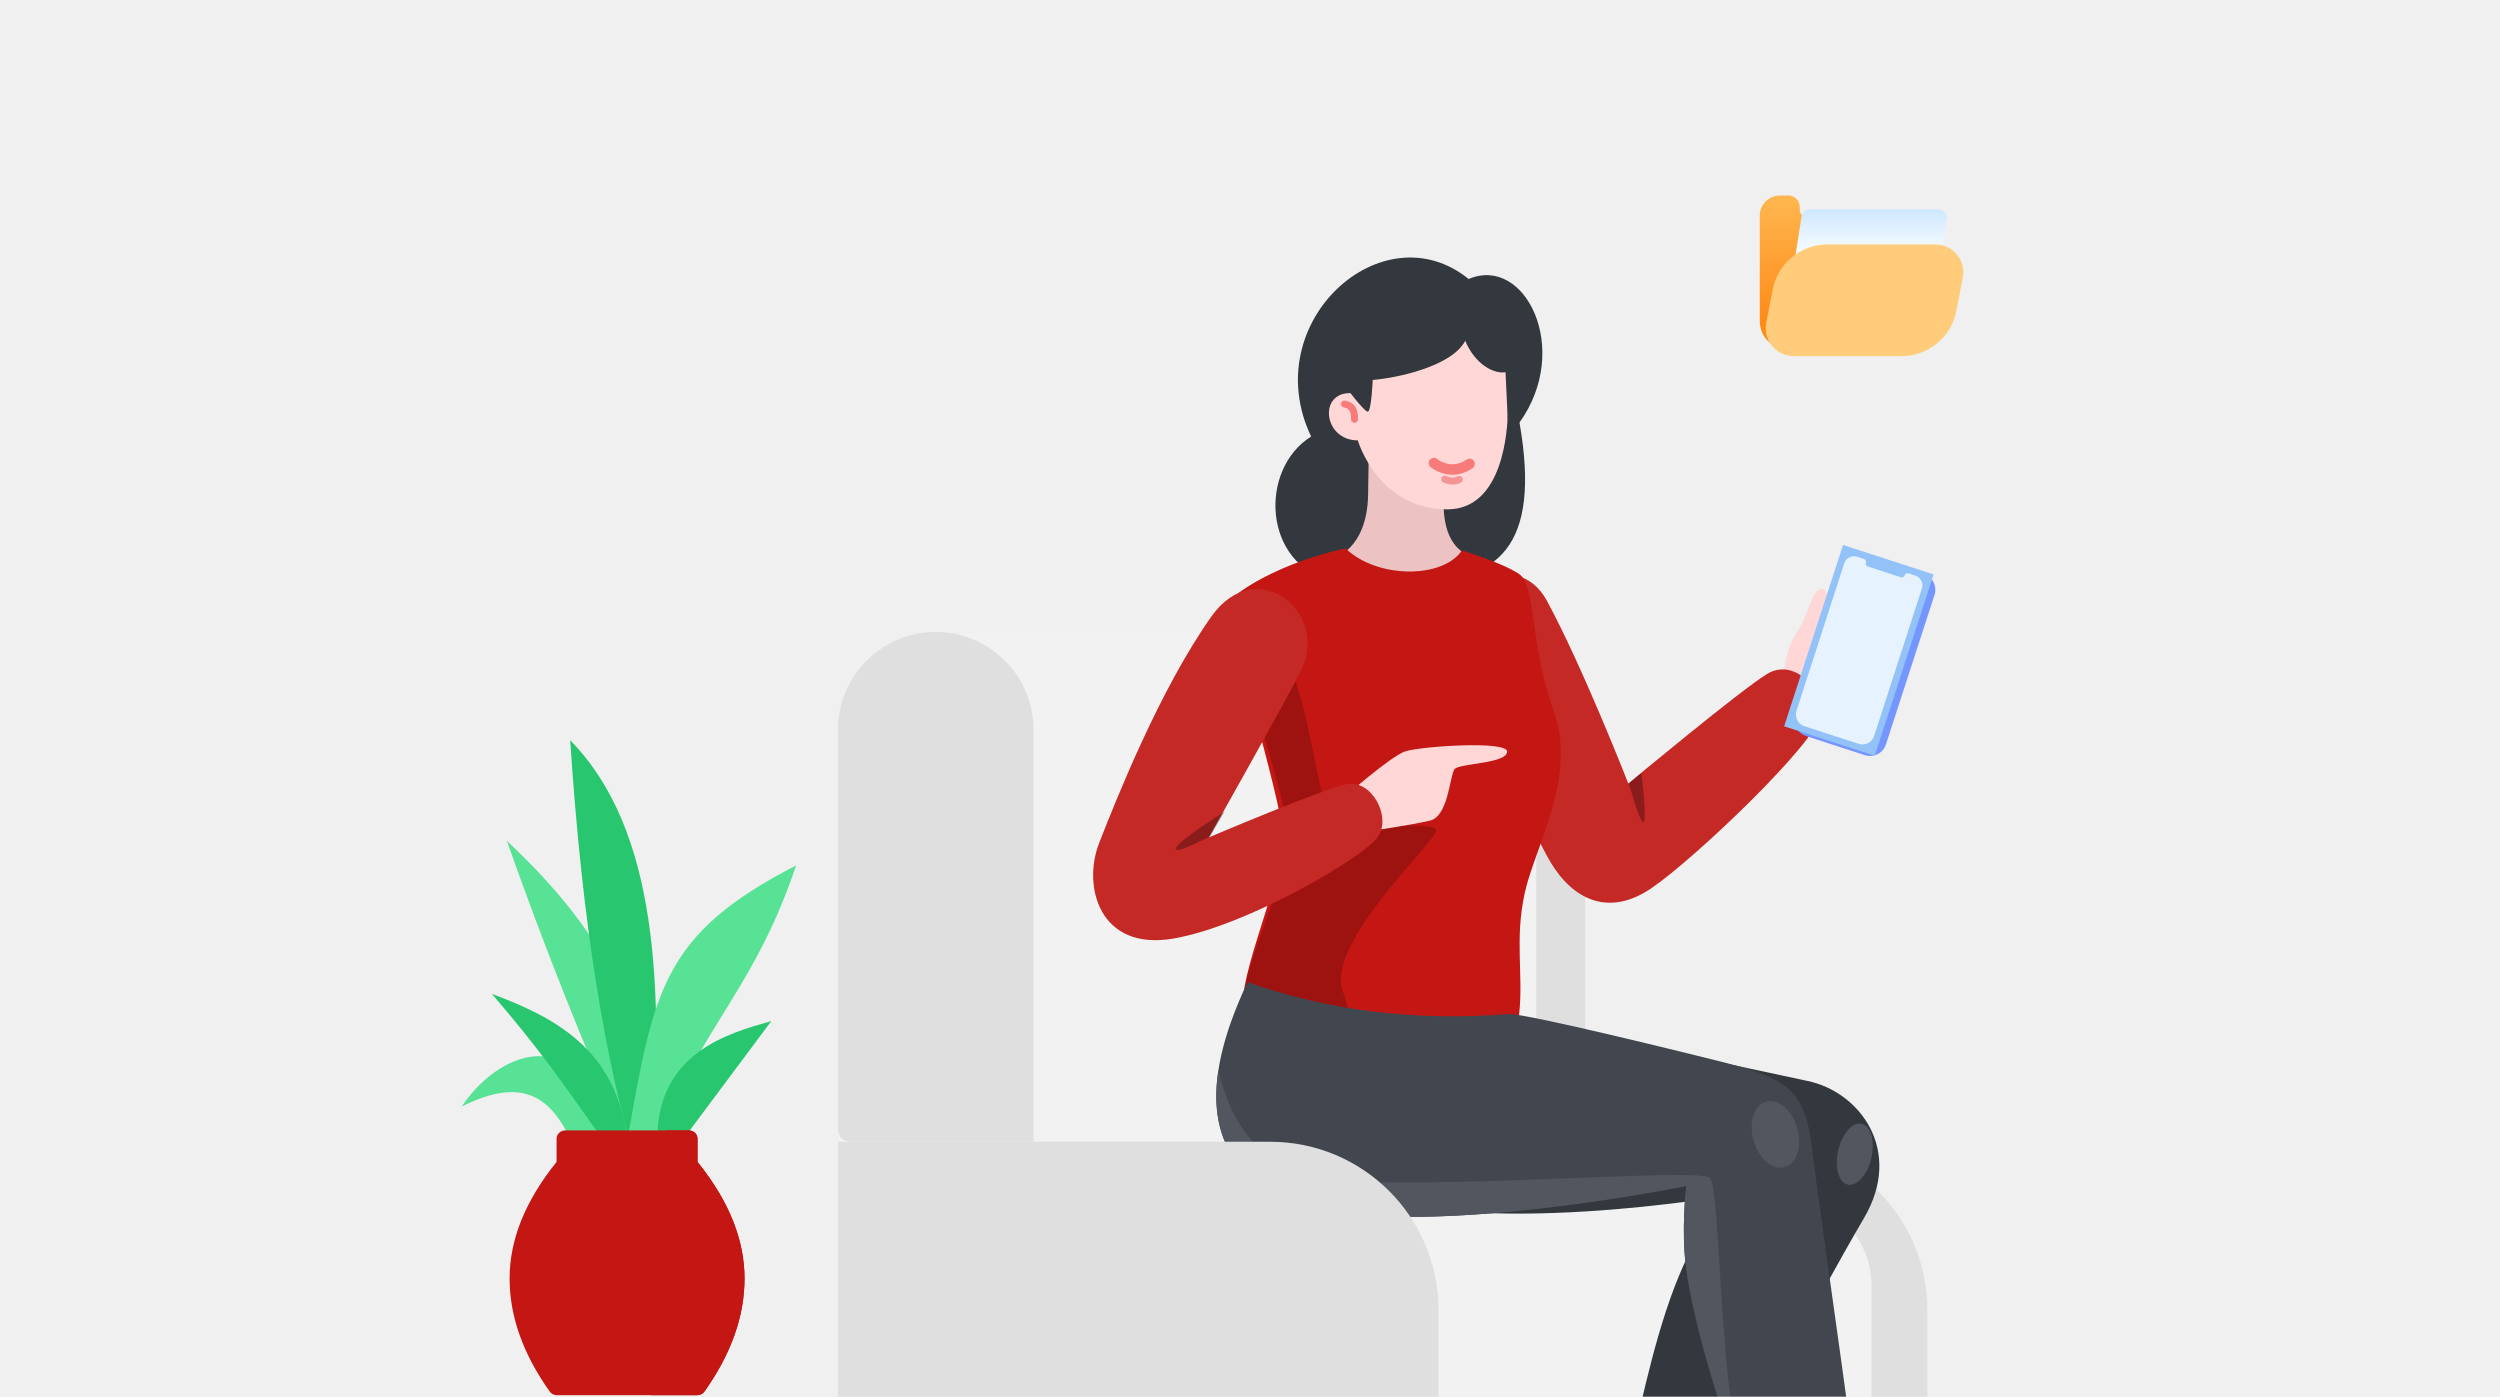
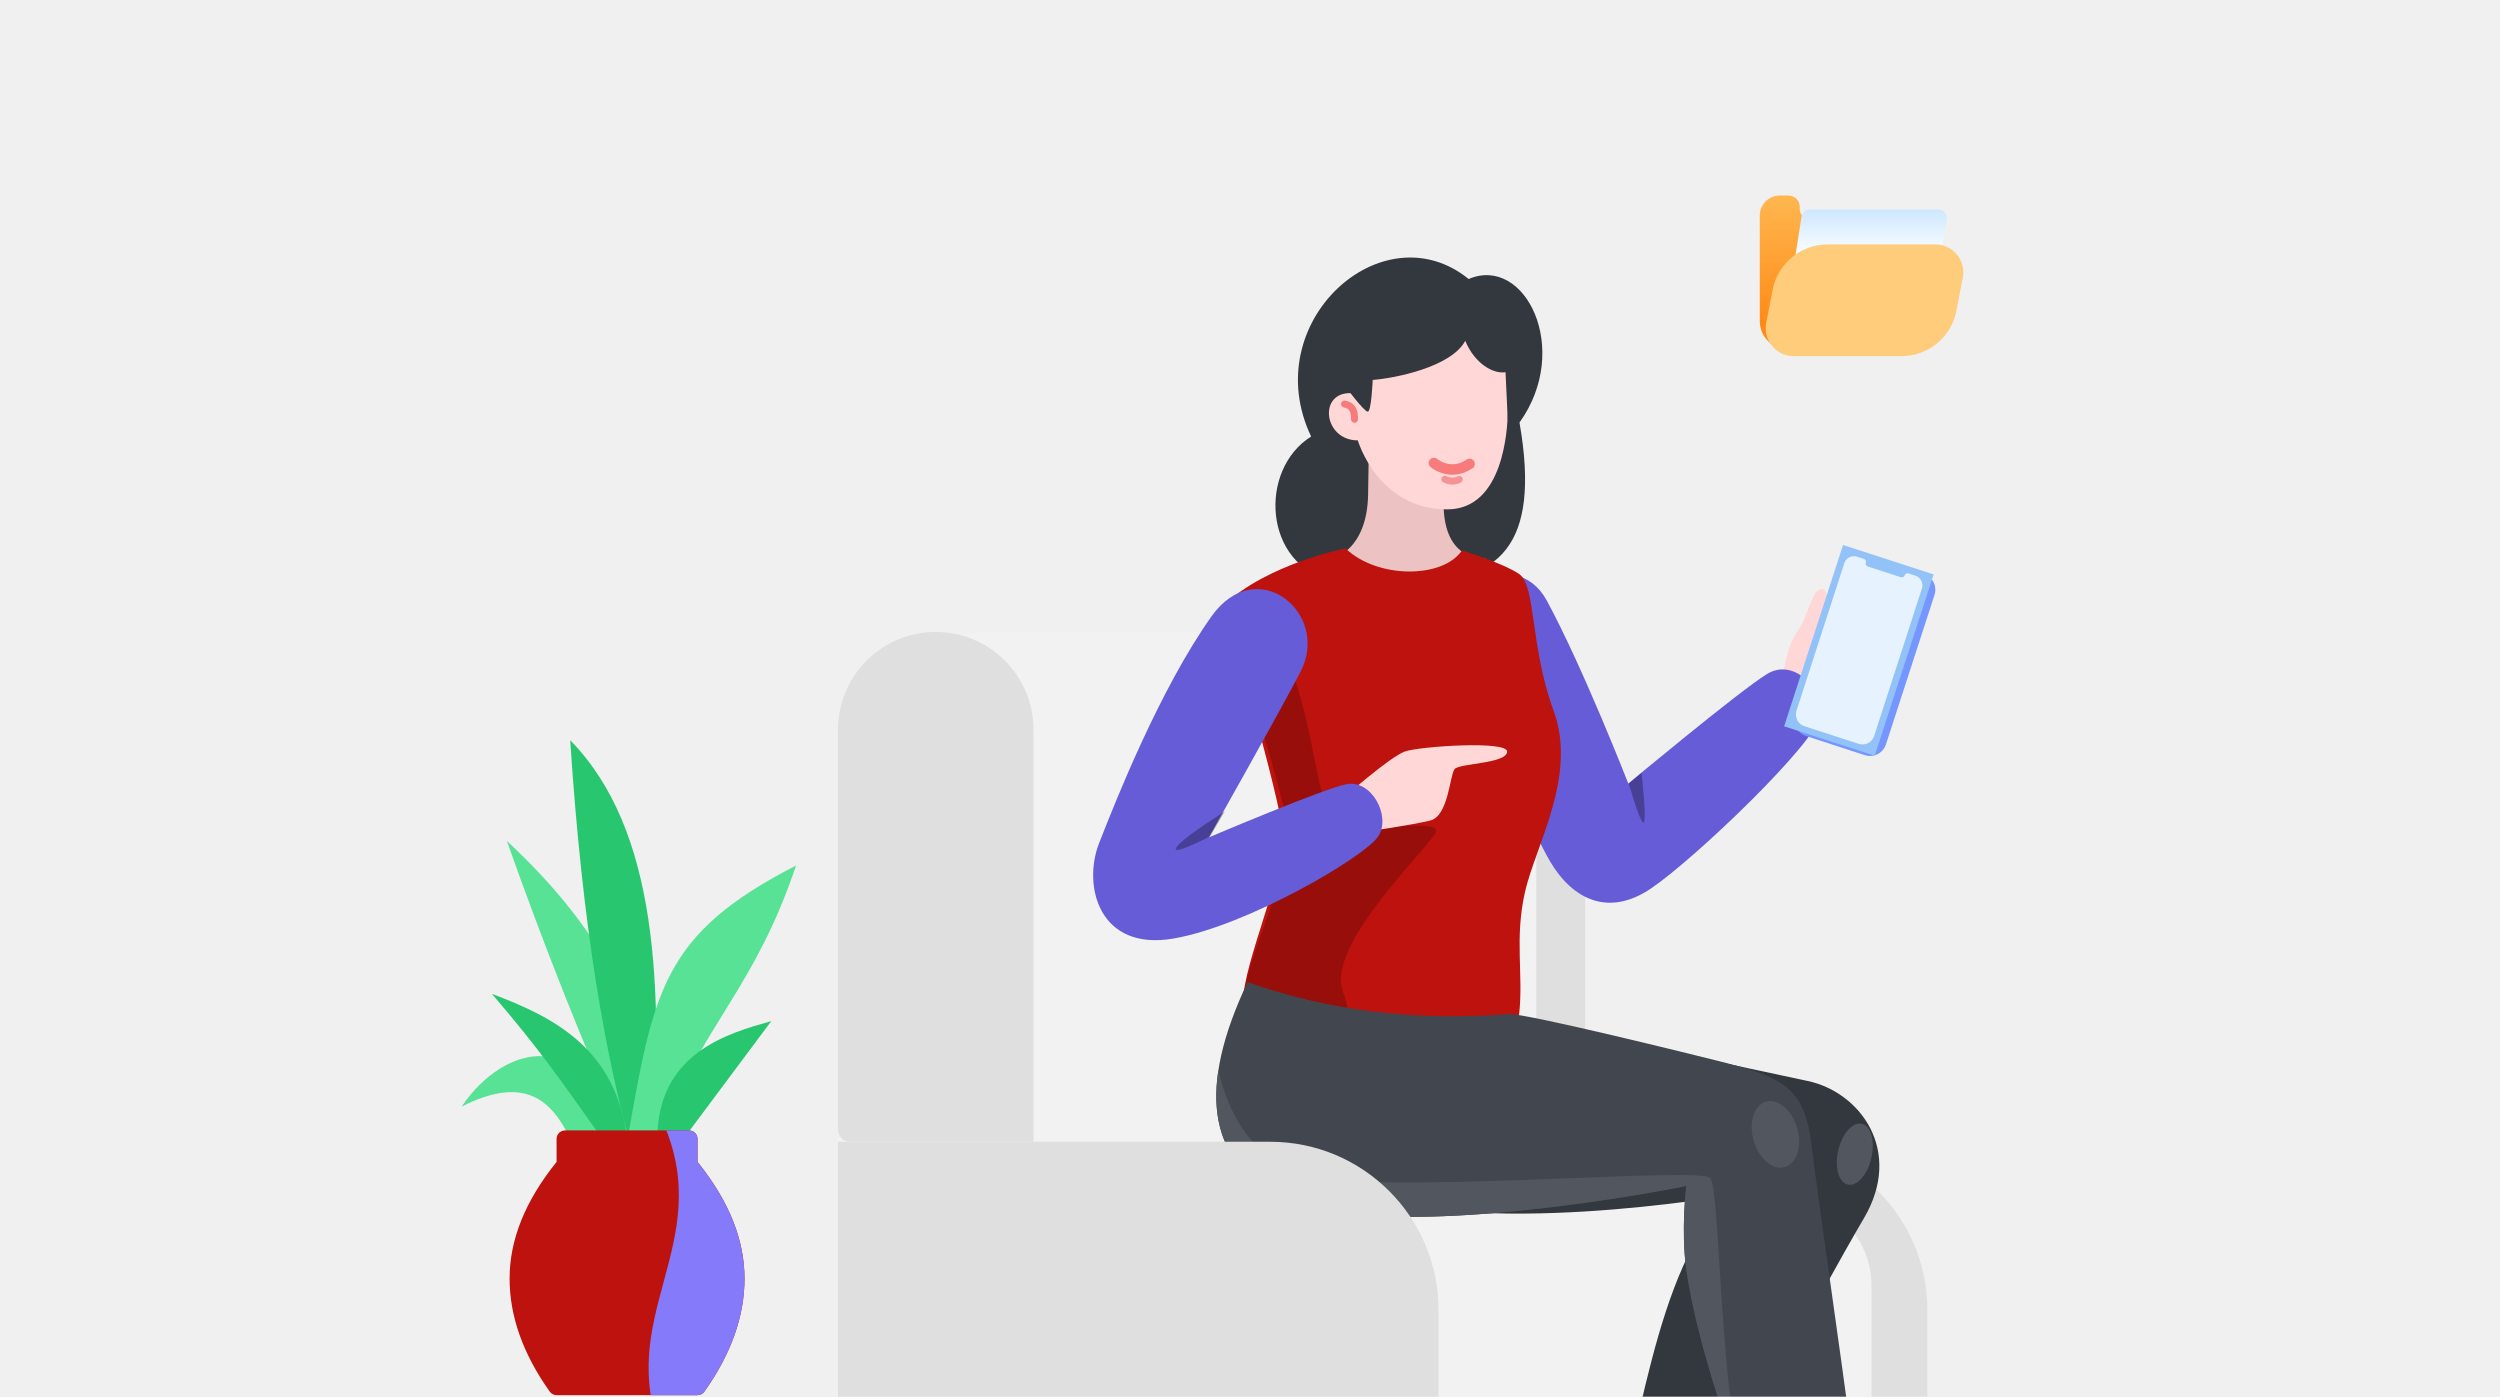
<svg xmlns="http://www.w3.org/2000/svg" xmlns:xlink="http://www.w3.org/1999/xlink" width="358px" height="200px" viewBox="0 0 358 200" version="1.1">
  <defs>
    <path d="M6,0 L352,0 C355.314,-6.08718376e-16 358,2.686 358,6 L358,200 L358,200 L0,200 L0,6 C-4.05812251e-16,2.686 2.686,6.08718376e-16 6,0 Z" id="path-1" />
    <linearGradient x1="50%" y1="81.177%" x2="50%" y2="-34.513%" id="linearGradient-3">
      <stop stop-color="#FF8C19" offset="0%" />
      <stop stop-color="#FFC967" offset="100%" />
    </linearGradient>
    <linearGradient x1="62.11%" y1="31.381%" x2="62.11%" y2="-27.478%" id="linearGradient-4">
      <stop stop-color="#F8FDFF" offset="0%" />
      <stop stop-color="#AAD4FF" offset="100%" />
    </linearGradient>
    <path d="M7.952,0.064 L25.69,0.064 C26.366,0.064 26.914,0.603 26.914,1.268 L26.914,4.578 C31.399,10.144 33.642,15.71 33.642,21.277 C33.642,26.672 31.727,32.066 27.896,37.461 C27.668,37.784 27.293,37.976 26.894,37.976 L6.749,37.976 C6.349,37.976 5.975,37.784 5.746,37.461 C1.915,32.066 0,26.672 0,21.277 C0,15.815 2.159,10.354 6.477,4.893 L6.728,4.578 L6.728,1.268 C6.728,0.603 7.276,0.064 7.952,0.064 Z" id="path-5" />
  </defs>
  <g id="📝-Pages-New" stroke="none" stroke-width="1" fill="none" fill-rule="evenodd">
    <g id="Knowledge-Base" transform="translate(-1052, -791)">
      <g id="Illustration" transform="translate(1052, 791)">
        <mask id="mask-2" fill="white">
          <use xlink:href="#path-1" />
        </mask>
        <g id="Mask" />
        <g mask="url(#mask-2)">
          <g transform="translate(178, 136.5) scale(-1, 1) translate(-178, -136.5) translate(66, 28)">
            <path d="M38.111,135.5 L100,135.5 L100,135.5 L100,201.5 C100,203.709 98.209,205.5 96,205.5 L18,205.5 C15.791,205.5 14,203.709 14,201.5 L14,159.611 C14,146.295 24.795,135.5 38.111,135.5 Z" id="Rectangle" fill="#DFDFDF" />
            <path d="M86.58,62.796 L100,62.5 L100,62.5 L100,142.5 L63,142.5 L63,86.901 C63,73.792 73.474,63.084 86.58,62.796 Z" id="Rectangle" fill="#DFDFDF" />
            <path d="M94.111,62.5 L148.16,62.5 C160.222,62.5 170,72.278 170,84.34 L170,141.753 C170,142.718 169.218,143.5 168.253,143.5 L70,143.5 L70,143.5 L70,86.611 C70,73.295 80.795,62.5 94.111,62.5 Z" id="Rectangle" fill="#F2F2F2" />
            <path d="M156,62.5 C163.732,62.5 170,68.768 170,76.5 L170,133.753 C170,134.718 169.218,135.5 168.253,135.5 L142,135.5 L142,135.5 L142,76.5 C142,68.768 148.268,62.5 156,62.5 Z" id="Rectangle" fill="#DFDFDF" />
            <path d="M34.6,143.5 L96,143.5 L96,143.5 L96,196.5 L22,196.5 L22,156.1 C22,149.141 27.641,143.5 34.6,143.5 Z" id="Rectangle" fill="#F2F2F2" />
            <g id="Wom1.4" stroke-width="1" fill="none" transform="translate(67, 112.5) scale(-1, 1) translate(-67, -112.5) translate(0, 8.5)">
              <g id="Head" transform="translate(26.64127, 0.378756)">
                <path d="M8.147,46.319 C-1.785,44.004 -2.439,30.361 5.112,25.629 C-2.676,9.292 15.333,-6.928 27.669,3.075 C35.756,-0.389 42.476,13.129 34.951,23.628 C38.106,41.654 31.685,46.314 20.109,46.512 L8.147,46.319 Z" id="Path" fill="#33373E" />
                <path d="M8.271,43.06 C8.271,43.06 13.102,41.925 13.27,34.003 C13.437,26.08 13.32,23.376 13.32,23.376 L23.962,23.184 C23.962,23.184 24.078,32.013 24.08,35.207 C24.084,43.785 30.057,43.06 30.057,43.06 C30.057,43.06 28.815,50.016 19.172,50.558 C11.642,50.983 8.271,43.06 8.271,43.06 Z" id="Path" fill="#EDC2C2" />
                <path d="M10.839,19.42 C6.091,19.236 6.866,26.191 11.797,26.182 C11.797,26.182 14.662,36.062 24.607,36.062 C32.684,36.062 33.209,24.546 33.282,22.249 C33.361,19.8 33.371,11.753 33.371,11.753 L10.654,11.742 L10.839,19.42 Z" id="Path" fill="#FFD7D7" />
                <path d="M22.866,28.633 C22.866,28.633 24.498,31.274 27.688,30.334" id="Path" stroke="#F77B7B" stroke-width="1.5" stroke-linecap="round" transform="translate(25.27694, 29.58442) rotate(-18) translate(-25.27694, -29.58442) " />
                <path d="M24.249,31.785 C24.998,32.099 25.708,32.099 26.329,31.738" id="Path" stroke="#F49494" stroke-linecap="round" transform="translate(25.28918, 31.87678) rotate(2) translate(-25.28918, -31.87678) " />
                <path d="M11.057,23.277 C11.356,22.201 11.224,21.261 10.156,20.832" id="Path-8" stroke="#F77B7B" stroke-linecap="round" transform="translate(10.6761, 22.05471) rotate(-13) translate(-10.6761, -22.05471) " />
                <path d="M10.088,18.56 C10.088,18.56 12.69,22.055 13.217,22.073 C13.744,22.092 13.929,17.529 13.929,17.529 C17.121,17.285 25.199,15.675 27.18,11.924 C28.564,15.234 31.212,16.703 32.951,16.421 L33.281,23.452 L34.093,9.317 L9.451,9.317 L10.088,18.56 Z" id="Path" fill="#33373E" />
              </g>
              <g id="LLeg" transform="translate(30.04037, 107.25)" fill="#33373E">
                <path d="M16.635,0.026 C24.043,0.357 65.276,9.483 72.767,11.034 C80.258,12.584 86.591,20.974 80.879,30.689 C74.463,41.595 57.909,72.567 53.889,79.549 C51.9,83.005 41.864,81.067 44.221,75.267 C48.616,64.455 50.657,37.292 61.861,27.388 C61.861,27.388 24.181,33.951 7.905,26.434 C-3.924,20.969 -1.248,-0.775 16.635,0.026 Z" id="Path" />
              </g>
              <g id="LArm" transform="translate(52.38391, 45.76)">
                <path d="M46.782,17.675 C46.782,17.675 46.699,11.643 48.807,8.49 C50.916,5.338 50.999,1.989 52.595,2.099 C54.191,2.208 52.611,9.992 52.611,9.992 C52.611,9.992 54.636,9.218 56.09,8.239 C57.545,7.26 61.955,2.432 62.986,3.288 C64.734,4.745 61.919,12.967 60.386,14.61 C58.848,16.255 50.445,21.661 50.445,21.661 L46.782,17.675 Z" id="Path" fill="#FFD7D7" />
-                 <path d="M1.256,14.061 C4.702,22.06 11.012,36.754 13.613,41.138 C16.873,46.628 22.014,49.047 28.033,44.973 C34.357,40.693 51.771,23.999 52.282,20.217 C52.788,16.435 48.526,11.898 44.669,14.247 C40.812,16.596 24.787,29.942 24.787,29.942 C24.787,29.942 18.32,13.351 13.117,3.74 C8.611,-4.575 -3.99,1.9 1.256,14.061 Z" id="Path" fill="#c52926" />
+                 <path d="M1.256,14.061 C4.702,22.06 11.012,36.754 13.613,41.138 C16.873,46.628 22.014,49.047 28.033,44.973 C34.357,40.693 51.771,23.999 52.282,20.217 C52.788,16.435 48.526,11.898 44.669,14.247 C40.812,16.596 24.787,29.942 24.787,29.942 C24.787,29.942 18.32,13.351 13.117,3.74 C8.611,-4.575 -3.99,1.9 1.256,14.061 Z" id="Path" fill="#675CD7" />
                <path d="M24.854,29.951 C26.012,33.882 26.726,35.733 26.997,35.506 C27.268,35.278 27.164,32.913 26.687,28.41 L24.854,29.951 Z" id="Path" fill-opacity="0.303" fill="#000000" />
              </g>
              <g id="PhoneMini4" transform="translate(110.3976, 56.90821) scale(-1, 1) rotate(-18) translate(-110.3976, -56.90821) translate(102.3976, 42.40821)">
                <g id="Group-3" transform="translate(0, 0)">
                  <path d="M2.834,1.009 L11.674,1.009 C12.999,1.009 14.074,2.083 14.074,3.409 L14.074,25.909 C14.074,27.234 12.999,28.309 11.674,28.309 L2.834,28.309 C1.509,28.309 0.434,27.234 0.434,25.909 L0.434,3.409 C0.434,2.083 1.509,1.009 2.834,1.009 Z" id="Rectangle" fill="#7596FF" fill-rule="nonzero" />
                  <rect id="Rectangle" fill="#93C2F9" x="1.461" y="0.65" width="13.64" height="27.3" />
                  <path d="M3.899,1.625 L4.934,1.625 C5.145,1.625 5.32,1.777 5.356,1.977 L5.363,2.055 C5.363,2.292 5.555,2.484 5.793,2.484 L10.781,2.484 C10.991,2.484 11.167,2.332 11.203,2.132 L11.21,2.055 C11.21,1.817 11.402,1.625 11.639,1.625 L12.669,1.625 C13.433,1.625 14.06,2.214 14.121,2.964 L14.126,3.085 L14.126,3.085 L14.106,25.285 C14.104,26.254 13.319,27.038 12.351,27.04 L4.167,27.04 C3.241,27.041 2.482,26.323 2.418,25.412 L2.413,25.287 C2.413,25.286 2.413,25.285 2.415,25.285 L2.434,3.09 C2.435,2.281 3.091,1.625 3.899,1.625 Z" id="Rectangle" fill="#E6F3FF" fill-rule="nonzero" />
                </g>
              </g>
              <g id="Body" transform="translate(19.19922, 42.03301)">
-                 <path d="M0,8.15 C0,8.15 8.305,35.978 8.551,41.246 C8.797,46.514 1.758,61.997 2.957,65.911 C5.72,74.954 40.995,78.848 42.343,66.682 C42.971,61.009 41.663,55.917 43.17,49.231 C44.672,42.546 50.709,32.612 47.285,23.271 C43.861,13.931 44.778,5.29 42.329,3.657 C39.88,2.024 34.156,0.289 34.156,0.289 C31.372,4.389 21.973,4.329 17.489,-4.61852778e-14 C17.489,-4.61852778e-14 6.348,2.163 0,8.15 Z" id="Path" fill="#c41713" />
+                 <path d="M0,8.15 C0,8.15 8.305,35.978 8.551,41.246 C8.797,46.514 1.758,61.997 2.957,65.911 C5.72,74.954 40.995,78.848 42.343,66.682 C42.971,61.009 41.663,55.917 43.17,49.231 C44.672,42.546 50.709,32.612 47.285,23.271 C43.861,13.931 44.778,5.29 42.329,3.657 C39.88,2.024 34.156,0.289 34.156,0.289 C31.372,4.389 21.973,4.329 17.489,-4.61852778e-14 C17.489,-4.61852778e-14 6.348,2.163 0,8.15 Z" id="Path" fill="#bd120d" />
                <path d="M7.442,12.657 C12.978,21.448 12.961,36.755 15.934,38.76 C18.907,40.764 30.479,38.797 30.479,40.385 C30.479,41.972 14.488,56.522 17.113,63.477 C18.487,67.119 18.115,70.377 15.994,73.251 L15.302,73.1 C9.002,71.675 3.936,69.117 2.957,65.911 C1.758,61.997 9.609,46.514 9.363,41.246 C9.154,36.774 2.553,16.046 0.563,9.882 C2.183,7.021 4.476,7.946 7.442,12.657 Z" id="Path" fill-opacity="0.199" fill="#000000" />
              </g>
              <g id="RArm" transform="translate(0, 47.85625)">
                <path d="M36.081,30.158 C36.081,30.158 43.076,23.962 45.217,23.243 C47.359,22.524 59.9,21.661 59.821,23.285 C59.731,25.026 52.995,24.926 52.297,25.782 C51.599,26.638 51.44,32.491 48.802,33.148 C46.169,33.805 38.275,34.938 38.275,34.938 L36.081,30.158 Z" id="Path" fill="#FFD7D7" />
-                 <path d="M17.471,3.926 C10.102,14.334 3.81,30.189 1.395,36.371 C-1.021,42.552 1.416,51.876 12.036,50.045 C22.637,48.22 39.504,38.3 41.37,35.406 C43.237,32.513 40.401,27.247 36.831,27.937 C33.523,28.574 17.116,35.556 17.116,35.556 C17.116,35.556 27.672,16.832 30.249,11.813 C34.554,3.431 23.963,-5.246 17.471,3.926 Z" id="Path" fill="#c52926" />
+                 <path d="M17.471,3.926 C10.102,14.334 3.81,30.189 1.395,36.371 C-1.021,42.552 1.416,51.876 12.036,50.045 C22.637,48.22 39.504,38.3 41.37,35.406 C43.237,32.513 40.401,27.247 36.831,27.937 C33.523,28.574 17.116,35.556 17.116,35.556 C17.116,35.556 27.672,16.832 30.249,11.813 C34.554,3.431 23.963,-5.246 17.471,3.926 Z" id="Path" fill="#675CD7" />
                <path d="M17.283,35.428 C13.598,37.26 11.98,37.792 12.429,37.024 C12.879,36.255 15.2,34.521 19.393,31.821 L17.283,35.428 Z" id="Path" fill-opacity="0.303" fill="#000000" />
              </g>
              <g id="RLeg" transform="translate(17.86184, 104)">
                <path d="M4.789,0.143 C-2.392,15.318 -0.936,25.511 9.154,30.722 C23.792,38.281 67.612,29.341 67.612,29.341 C67.612,29.341 66.829,35.65 67.612,41.277 C69.657,55.972 79.383,80.456 81.441,83.533 C84.286,87.787 92.955,84.579 93.118,81.036 C93.282,77.494 86.583,32.251 85.565,23.623 C84.552,14.995 81.352,13.742 72.008,11.383 C69.862,10.842 44.476,4.528 42.151,4.712 C28.829,5.766 16.375,4.243 4.789,0.143 Z" id="Path" fill="#42474F" />
                <path d="M16.595,28.373 C31.087,29.998 69.453,26.648 70.994,28.17 C72.465,29.624 72.22,54.905 75.52,69.538 L75.018,68.156 C71.914,59.53 68.692,49.038 67.612,41.277 C66.829,35.65 67.612,29.341 67.612,29.341 L65.845,29.683 C57.515,31.249 22.035,37.374 9.154,30.722 C2.175,27.118 -0.673,21.13 0.61,12.759 C2.819,22.221 8.148,27.426 16.595,28.373 Z" id="Path" fill="#52565E" />
                <ellipse id="Oval" fill="#52565E" transform="translate(91.74491, 24.78125) rotate(13) translate(-91.74491, -24.78125) " cx="91.745" cy="24.781" rx="2.436" ry="4.469" />
                <ellipse id="Oval" fill="#52565E" transform="translate(80.37828, 21.9375) rotate(-16) translate(-80.37828, -21.9375) " cx="80.378" cy="21.938" rx="3.248" ry="4.875" />
              </g>
            </g>
            <path d="M108.111,135.5 L170,135.5 L170,135.5 L170,203.753 C170,204.718 169.218,205.5 168.253,205.5 L84,205.5 L84,205.5 L84,159.611 C84,146.295 94.795,135.5 108.111,135.5 Z" id="Rectangle" fill="#DFDFDF" />
            <g id="Group-37" stroke-width="1" fill="none" transform="translate(23, 11.5) scale(-1, 1) translate(-23, -11.5) translate(8, 0)">
              <path d="M2.862,0 L4.11,0 C5.002,5.82428401e-17 5.725,0.723 5.725,1.615 L5.725,2.01 C5.725,2.683 6.271,3.229 6.944,3.229 L22,3.229 C24.209,3.229 26,5.02 26,7.229 L26,18 C26,20.209 24.209,22 22,22 L4,22 C1.791,22 2.705415e-16,20.209 0,18 L0,2.862 C-1.93595067e-16,1.282 1.282,2.90392601e-16 2.862,0 Z" id="Rectangle" fill="url(#linearGradient-3)" />
              <path d="M7.184,2 L25.574,2 C26.248,2 26.794,2.546 26.794,3.219 C26.794,3.283 26.789,3.346 26.779,3.408 L24.021,20.97 C23.928,21.563 23.417,22 22.816,22 L4.426,22 C3.752,22 3.206,21.454 3.206,20.781 C3.206,20.717 3.211,20.654 3.221,20.592 L5.979,3.03 C6.072,2.437 6.583,2 7.184,2 Z" id="Rectangle" fill="url(#linearGradient-4)" />
              <path d="M29.075,11.763 L28.149,16.526 C27.419,20.285 24.126,23 20.296,23 L4.852,23 C2.643,23 0.852,21.209 0.852,19 C0.852,18.744 0.876,18.489 0.925,18.237 L1.851,13.474 C2.581,9.715 5.874,7 9.704,7 L25.148,7 C27.357,7 29.148,8.791 29.148,11 C29.148,11.256 29.124,11.511 29.075,11.763 Z" id="Rectangle" fill="#FFCC7B" />
            </g>
            <g id="Group-79" stroke-width="1" fill="none" transform="translate(176, 78)">
              <g id="Group-86">
                <path d="M23.979,58.234 C30.346,43.991 36.13,29.363 41.424,14.412 C29.228,25.78 19.744,39.63 21.095,58.234 L23.979,58.234 Z" id="Path-113" fill="#57E295" />
                <path d="M20.586,59.721 C19.079,35.435 19.718,12.88 32.347,0 C30.605,26.665 27.346,45.45 23.219,59.721 L20.586,59.721 Z" id="Rectangle" fill="#28C76F" />
                <path d="M20.007,57.192 C12.951,40.221 5.861,35.356 2.45563569e-14,17.935 C19.181,27.771 20.383,35.893 24.148,57.192 L20.007,57.192 Z" id="Path-112" fill="#57E295" />
                <path d="M16.209,57.192 L3.551,40.221 C9.665,41.944 19.883,44.735 19.883,57.192 L16.209,57.192 Z" id="Path-114" fill="#28C76F" />
                <path d="M28.048,57.192 L32.271,57.192 C34.954,51.651 38.735,47.837 47.884,52.461 C41.887,43.427 29.583,40.694 28.048,57.192 Z" id="Path-116" fill="#57E295" />
                <path d="M24.164,57.192 L27.675,57.192 C34.12,48.078 36.891,44.106 43.56,36.323 C34.774,39.62 25.756,44.106 24.164,57.192 Z" id="Path-117" fill="#28C76F" />
              </g>
              <g id="Group-85" transform="translate(7.384615, 55.8125)">
                <mask id="mask-6" fill="white">
                  <use xlink:href="#path-5" />
                </mask>
-                 <use id="Rectangle" fill="#c41713" xlink:href="#path-5" />
-                 <path d="M-4.282,-0.978 L11.622,-0.978 C4.008,16.458 19.027,26.784 11.622,44.155 L-4.282,44.155 L-4.282,-0.978 Z" id="Rectangle" fill="#c41713" mask="url(#mask-6)" />
+                 <use id="Rectangle" fill="#bd120d" xlink:href="#path-5" />
+                 <path d="M-4.282,-0.978 L11.622,-0.978 C4.008,16.458 19.027,26.784 11.622,44.155 L-4.282,44.155 L-4.282,-0.978 Z" id="Rectangle" fill="#857AF9" mask="url(#mask-6)" />
              </g>
            </g>
          </g>
        </g>
      </g>
    </g>
  </g>
</svg>
